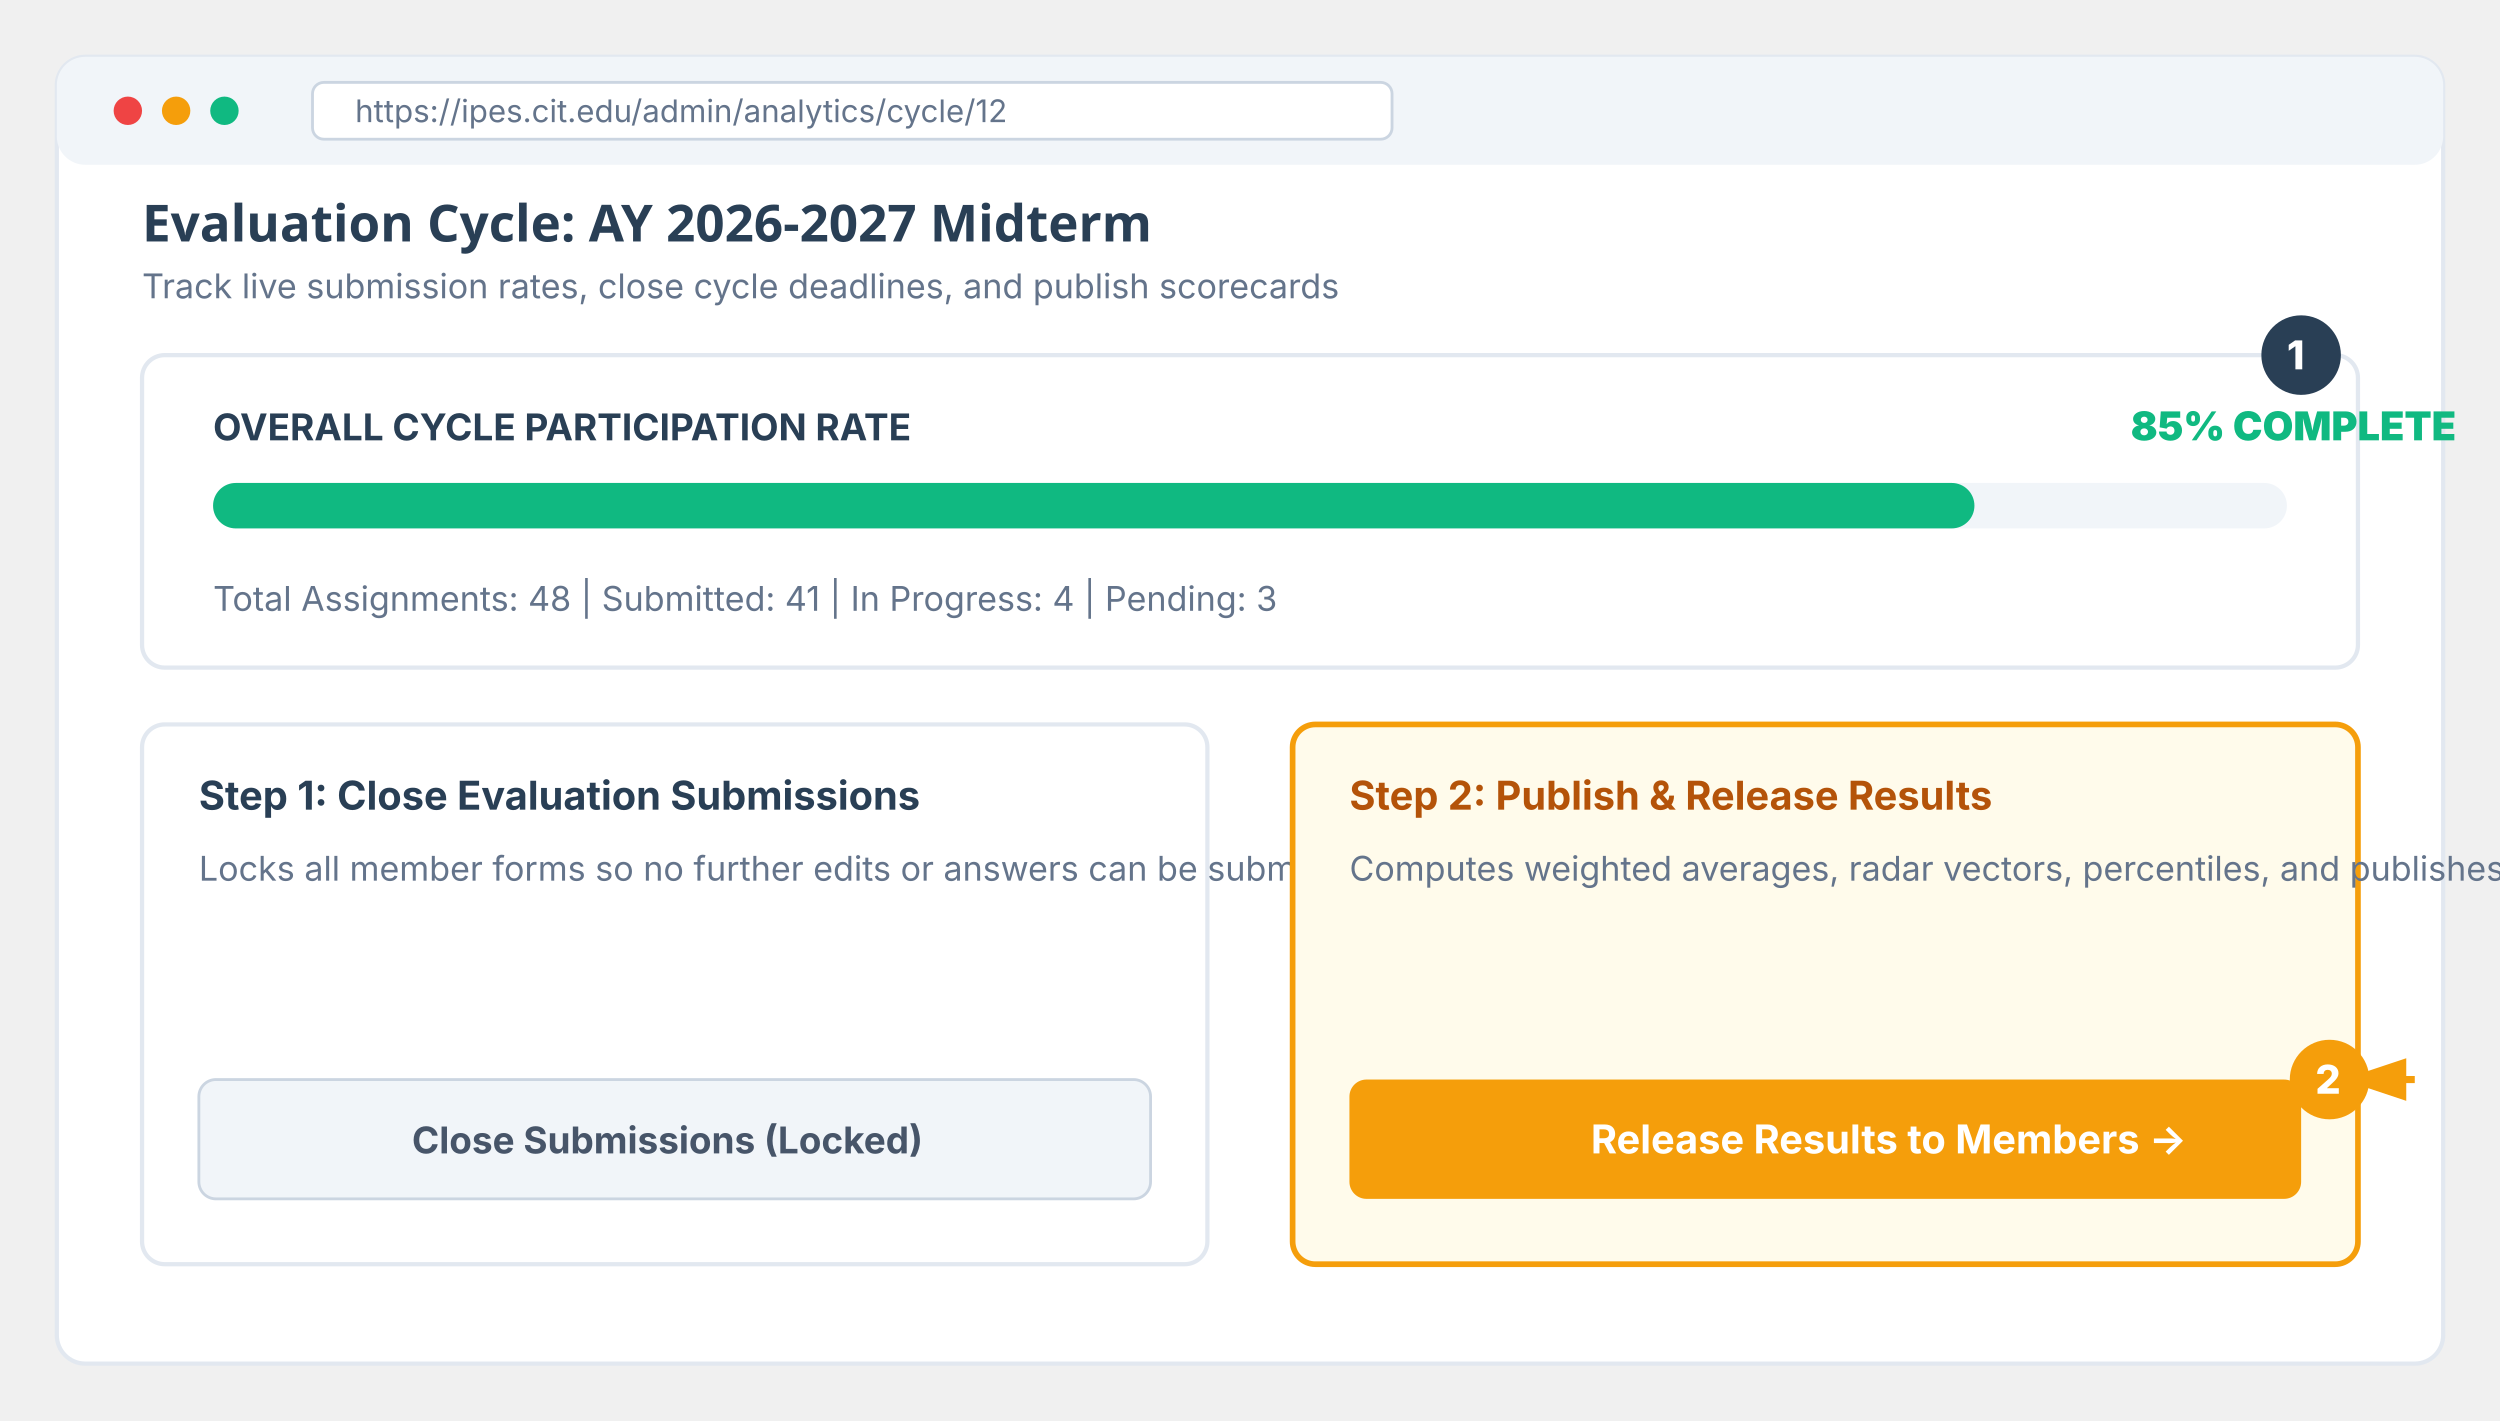
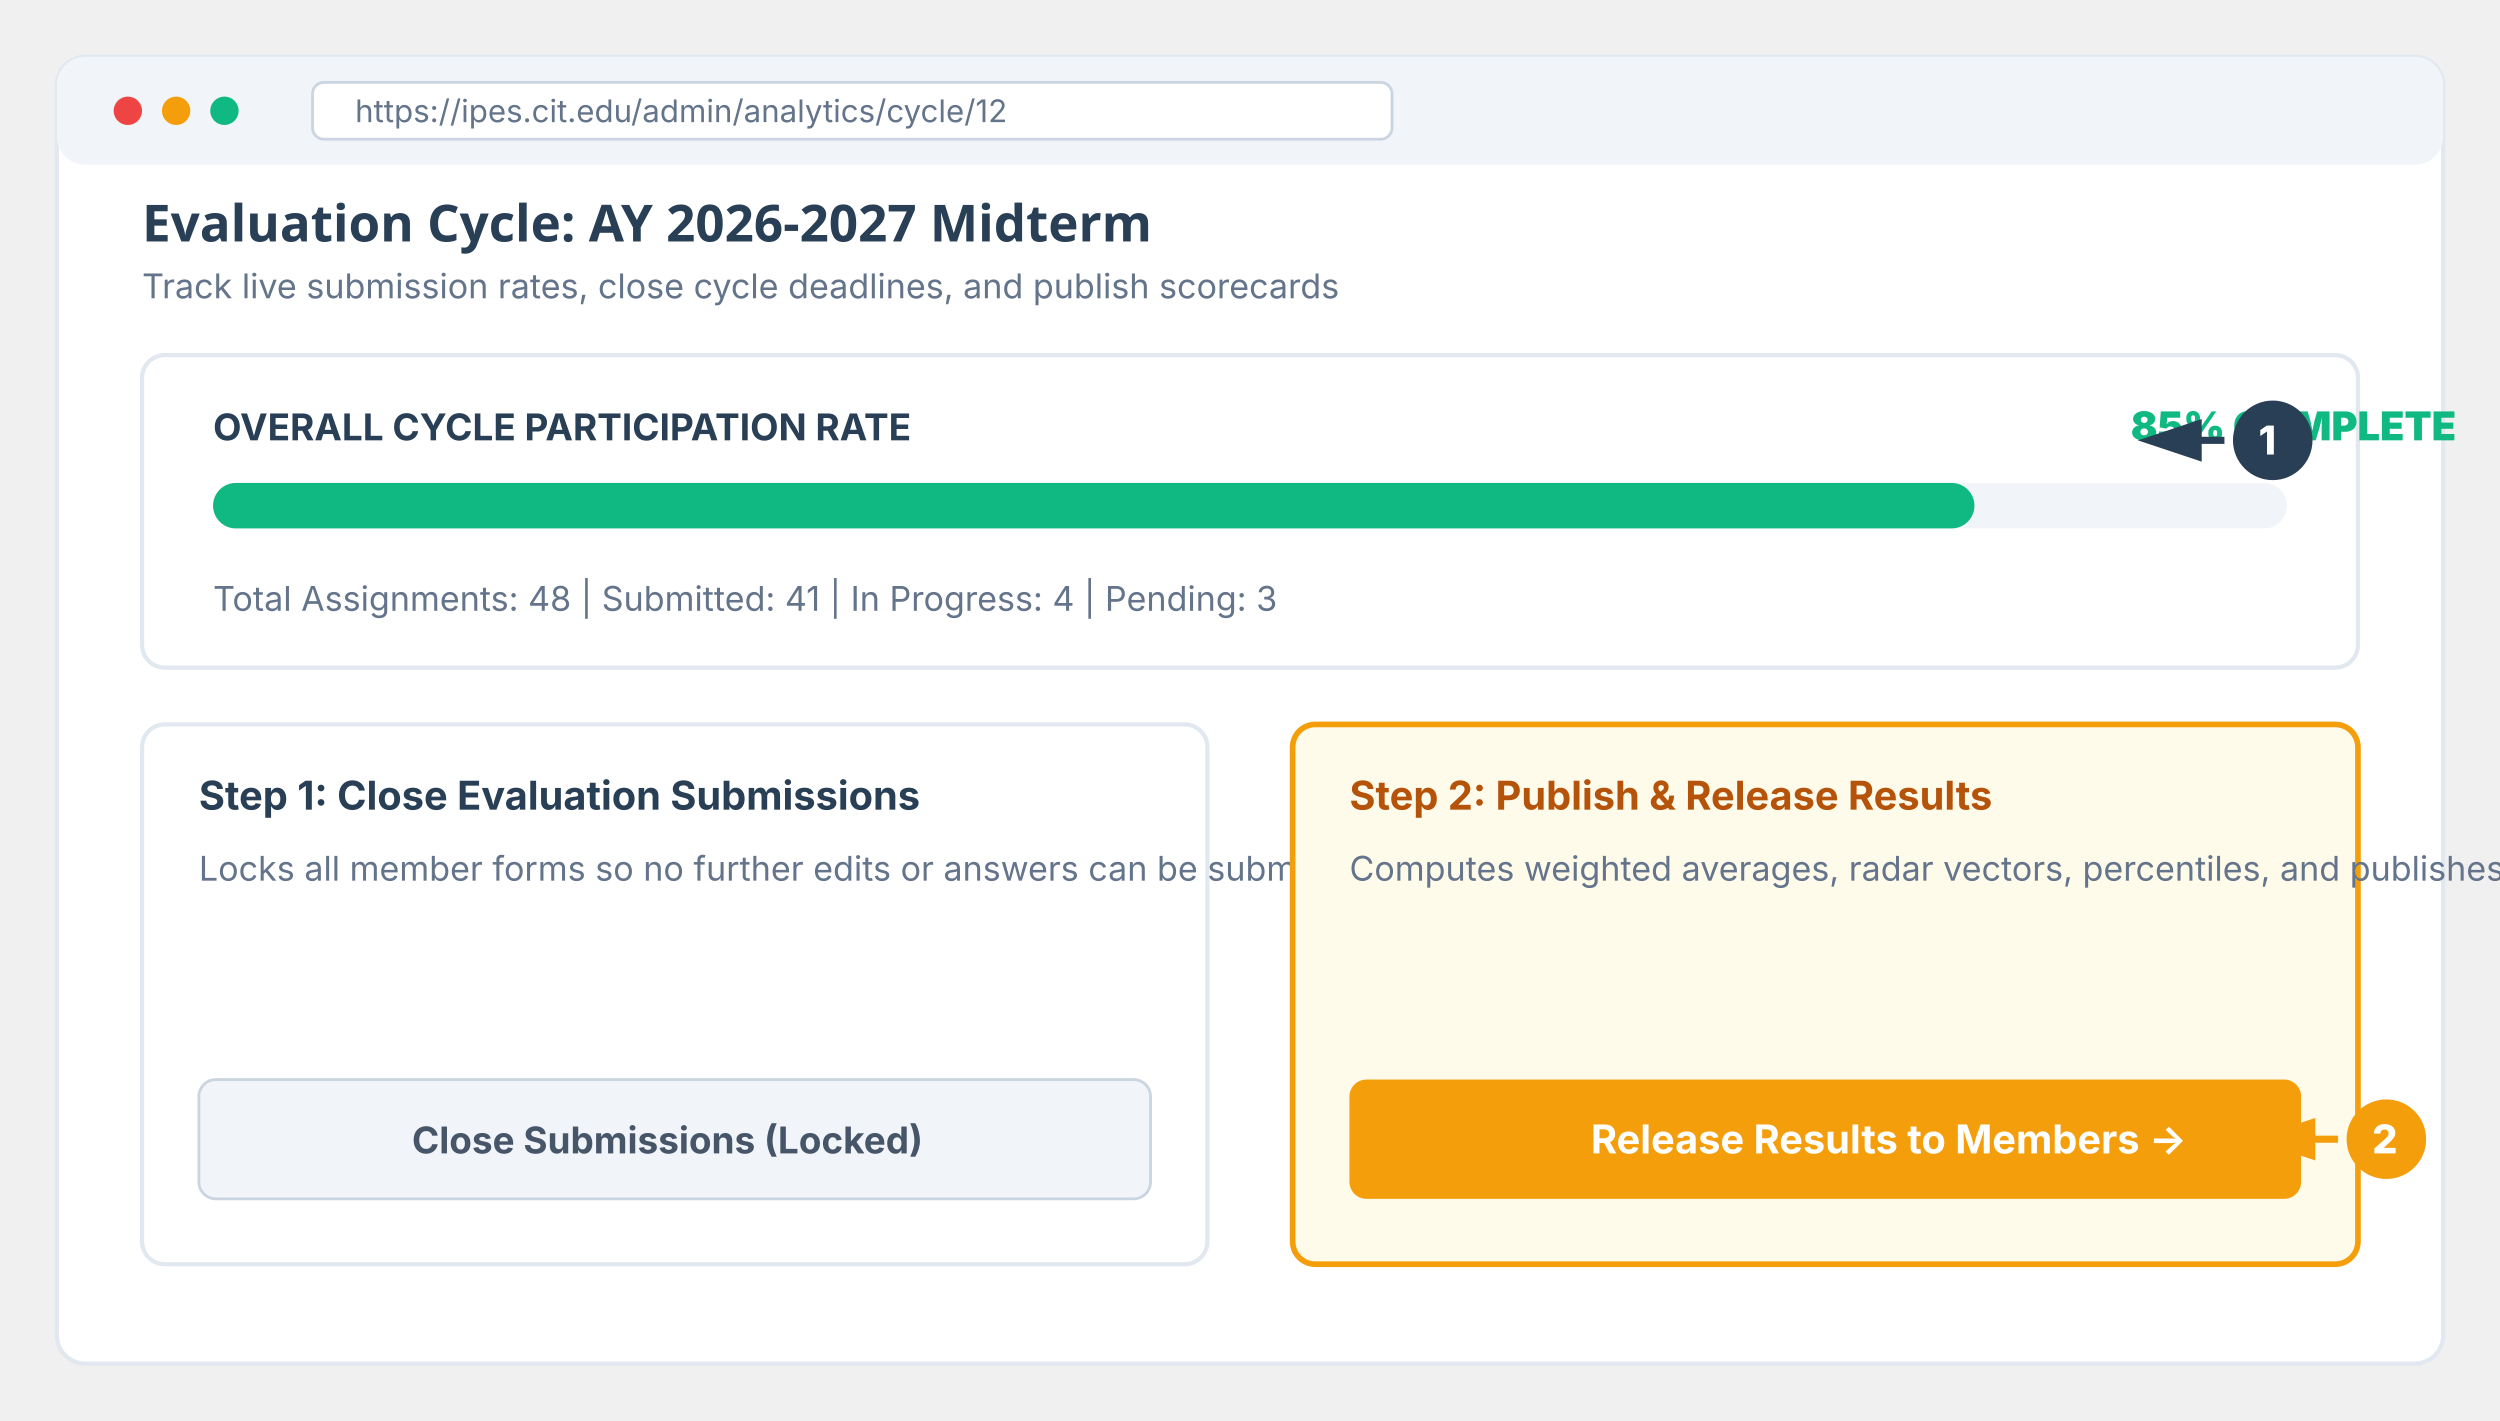
<svg xmlns="http://www.w3.org/2000/svg" viewBox="0 0 880 500" width="880" height="500" style="background:#f8fafc; border-radius:12px; font-family:'Inter',system-ui,sans-serif;">
  <defs>
    <marker id="arrow-amber-adm5" markerWidth="10" markerHeight="10" refX="6" refY="3" orient="auto">
      <path d="M0,0 L0,6 L9,3 z" fill="#f59e0b" />
    </marker>
    <marker id="arrow-navy-adm5" markerWidth="10" markerHeight="10" refX="6" refY="3" orient="auto">
      <path d="M0,0 L0,6 L9,3 z" fill="#293f55" />
    </marker>
  </defs>
  <rect x="20" y="20" width="840" height="460" rx="10" fill="#ffffff" stroke="#e2e8f0" stroke-width="1.5" />
  <rect x="20" y="20" width="840" height="38" rx="10" fill="#f1f5f9" />
  <circle cx="45" cy="39" r="5" fill="#ef4444" />
  <circle cx="62" cy="39" r="5" fill="#f59e0b" />
  <circle cx="79" cy="39" r="5" fill="#10b981" />
  <rect x="110" y="29" width="380" height="20" rx="4" fill="#ffffff" stroke="#cbd5e1" stroke-width="1" />
  <text x="125" y="43" font-size="11" fill="#64748b">https://ipes.cit.edu/admin/analytics/cycle/12</text>
  <text x="50" y="85" font-size="18" font-weight="700" fill="#293f55" font-family="'Montserrat', sans-serif">Evaluation Cycle: AY 2026-2027 Midterm</text>
  <text x="50" y="105" font-size="12" fill="#64748b">Track live submission rates, close cycle deadlines, and publish scorecards</text>
  <rect x="50" y="125" width="780" height="110" rx="8" fill="#ffffff" stroke="#e2e8f0" stroke-width="1.5" />
  <text x="75" y="155" font-size="13" font-weight="700" fill="#293f55">OVERALL CYCLE PARTICIPATION RATE</text>
  <text x="750" y="155" font-size="14" font-weight="900" fill="#10b981">85% COMPLETE</text>
  <rect x="75" y="170" width="730" height="16" rx="8" fill="#f1f5f9" />
  <rect x="75" y="170" width="620" height="16" rx="8" fill="#10b981" />
  <text x="75" y="215" font-size="12" fill="#64748b">Total Assignments: 48 | Submitted: 41 | In Progress: 4 | Pending: 3</text>
  <rect x="50" y="255" width="375" height="190" rx="8" fill="#ffffff" stroke="#e2e8f0" stroke-width="1.5" />
  <text x="70" y="285" font-size="14" font-weight="700" fill="#293f55">Step 1: Close Evaluation Submissions</text>
  <text x="70" y="310" font-size="12" fill="#64748b">Locks all member forms so no further edits or answers can be submitted after the deadline.</text>
  <rect x="70" y="380" width="335" height="42" rx="6" fill="#f1f5f9" stroke="#cbd5e1" stroke-width="1" />
  <text x="145" y="406" font-size="13" font-weight="700" fill="#475569">Close Submissions (Locked)</text>
  <rect x="455" y="255" width="375" height="190" rx="8" fill="#fffbeb" stroke="#f59e0b" stroke-width="2" />
  <text x="475" y="285" font-size="14" font-weight="700" fill="#b45309">Step 2: Publish &amp; Release Results</text>
  <text x="475" y="310" font-size="12" fill="#64748b">Computes weighted averages, radar vectors, percentiles, and publishes scorecards to officers.</text>
  <rect id="btn-release" x="475" y="380" width="335" height="42" rx="6" fill="#f59e0b" />
  <text x="560" y="406" font-size="14" font-weight="700" fill="#ffffff">Release Results to Members →</text>
-   <circle cx="810" cy="125" r="14" fill="#293f55" />
-   <text x="805" y="130" font-size="14" font-weight="800" fill="#ffffff">1</text>
-   <circle cx="820" cy="380" r="14" fill="#f59e0b" />
-   <text x="815" y="385" font-size="14" font-weight="800" fill="#ffffff">2</text>
-   <path d="M 850 380 L 832 380" fill="none" stroke="#f59e0b" stroke-width="2.5" marker-end="url(#arrow-amber-adm5)" />
+   <circle cx="800" cy="155" r="14" fill="#293f55" />
+   <text x="795" y="160" font-size="14" font-weight="800" fill="#ffffff">1</text>
+   <path d="M 783 155 L 760 155" fill="none" stroke="#293f55" stroke-width="2.5" marker-end="url(#arrow-navy-adm5)" />
+   <circle cx="840" cy="401" r="14" fill="#f59e0b" />
+   <text x="835" y="406" font-size="14" font-weight="800" fill="#ffffff">2</text>
+   <path d="M 823 401 L 800 401" fill="none" stroke="#f59e0b" stroke-width="2.5" marker-end="url(#arrow-amber-adm5)" />
</svg>
